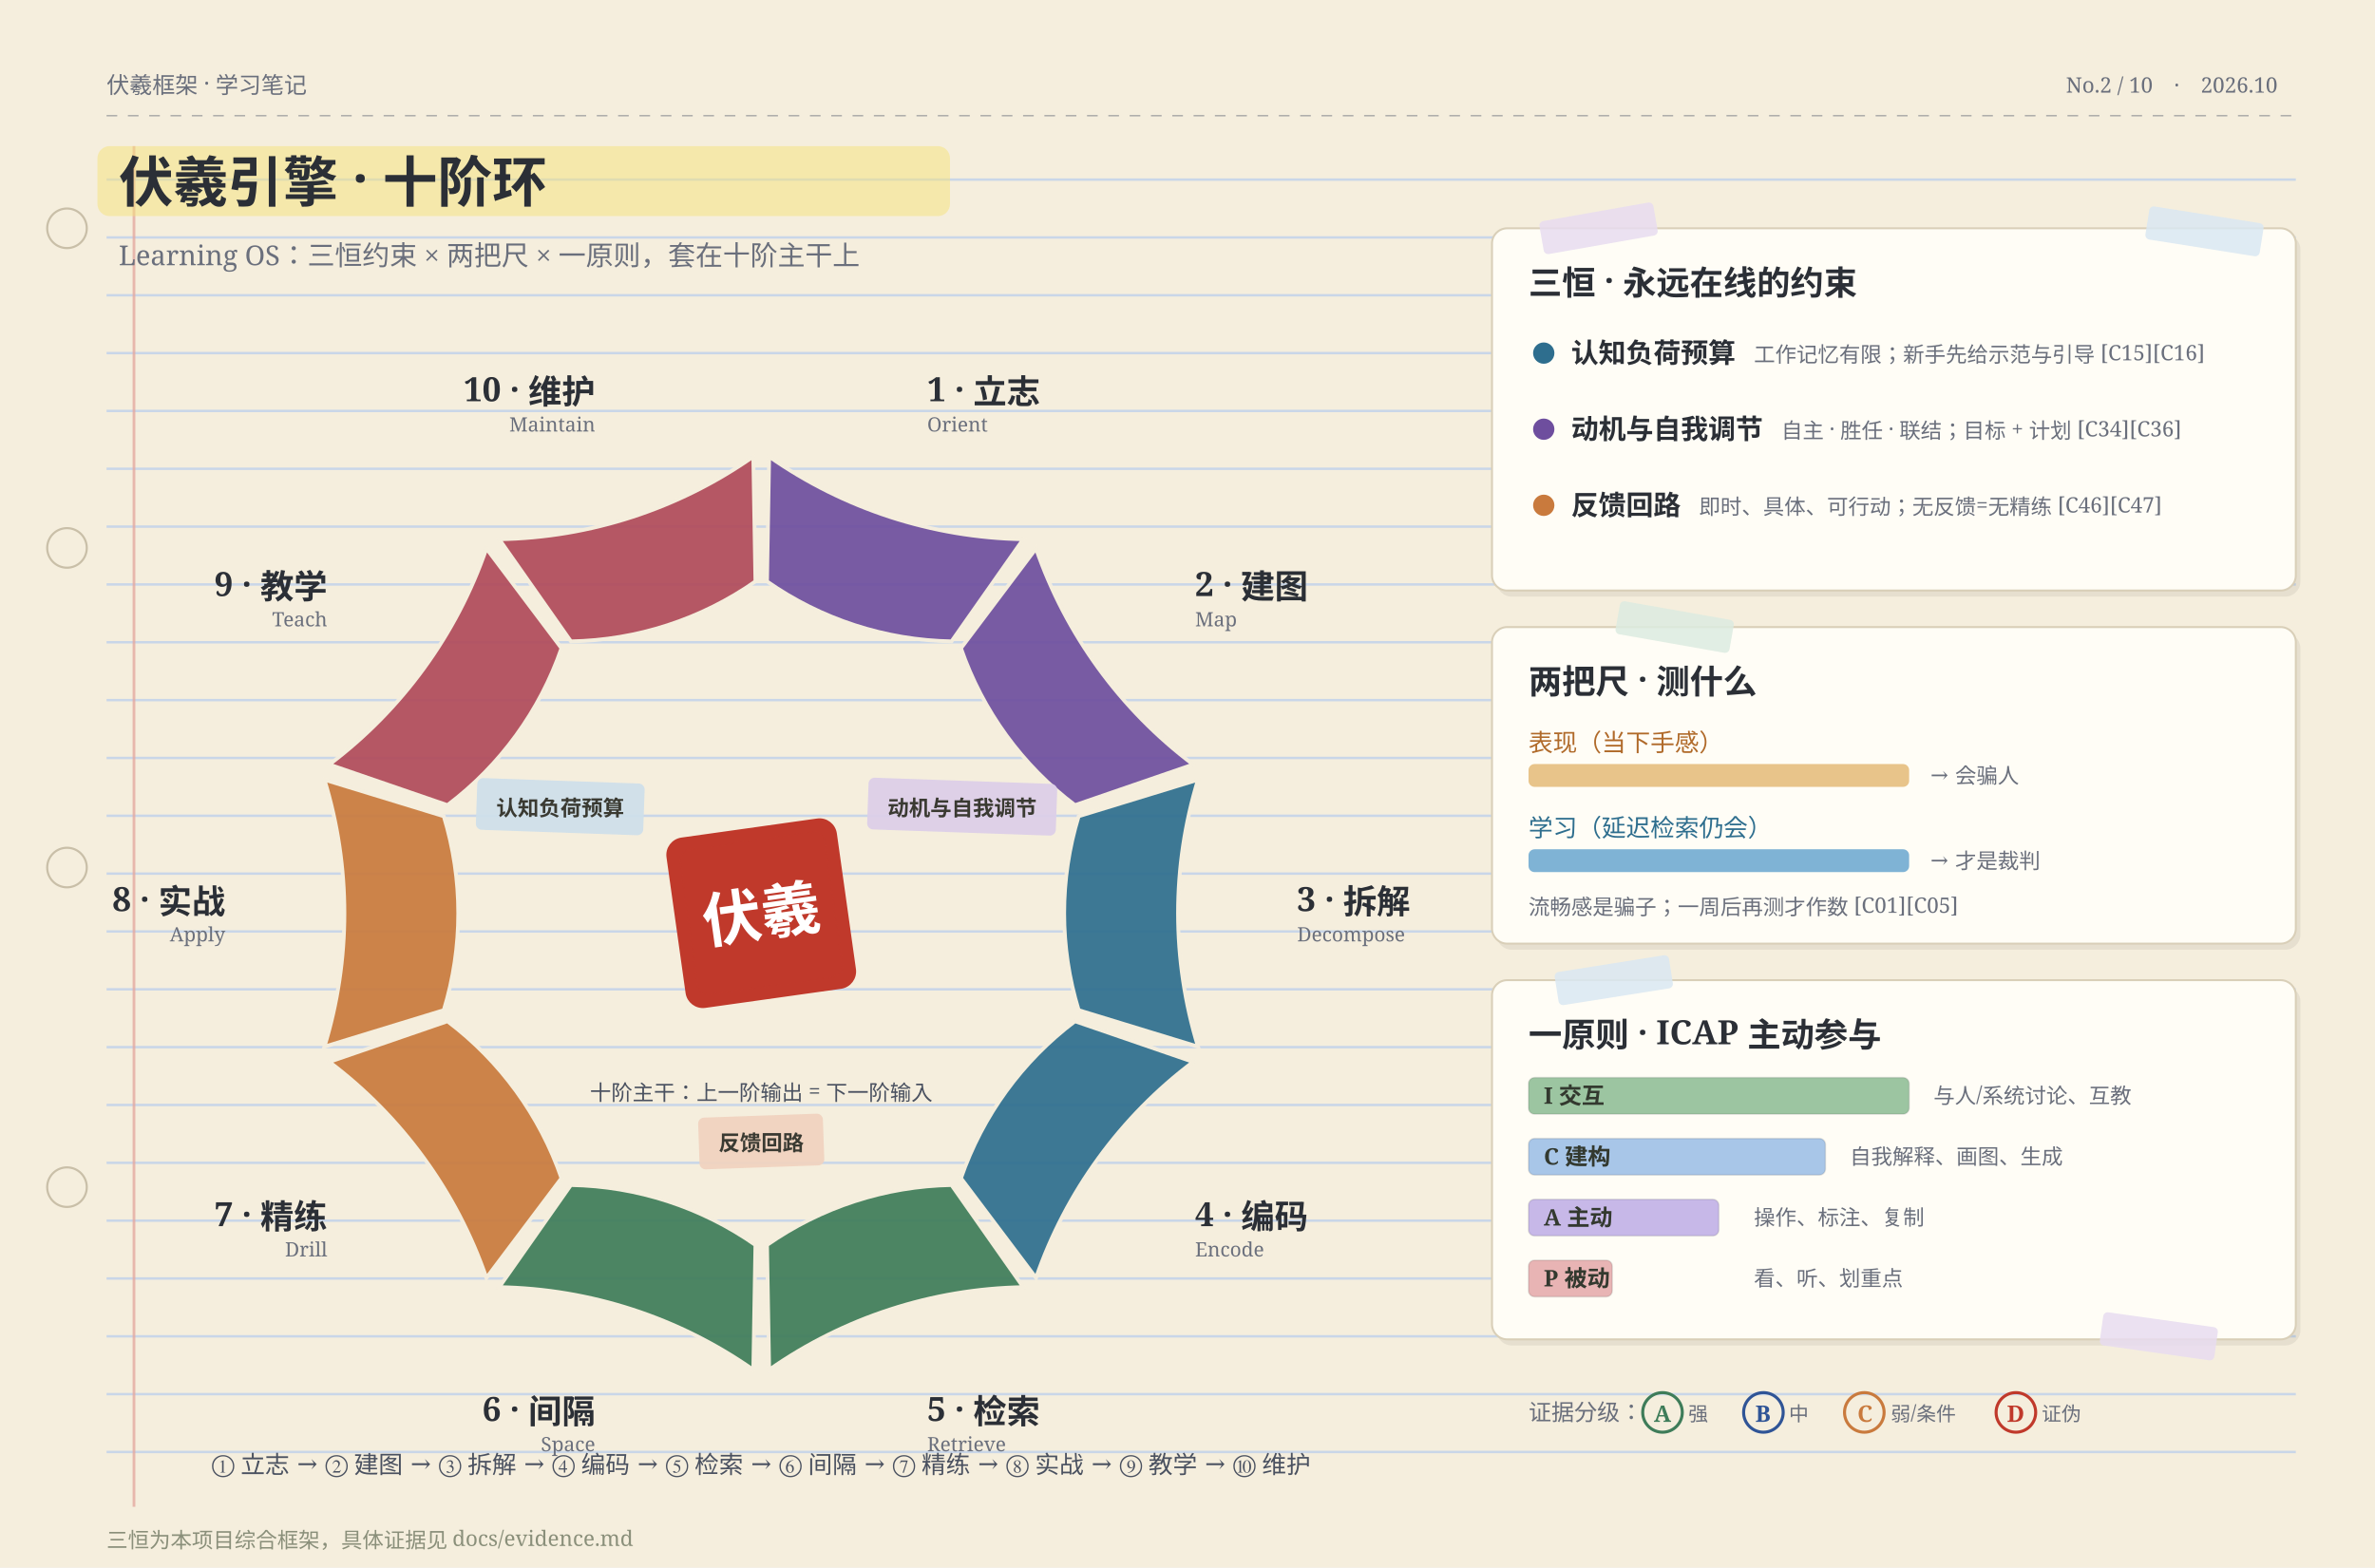
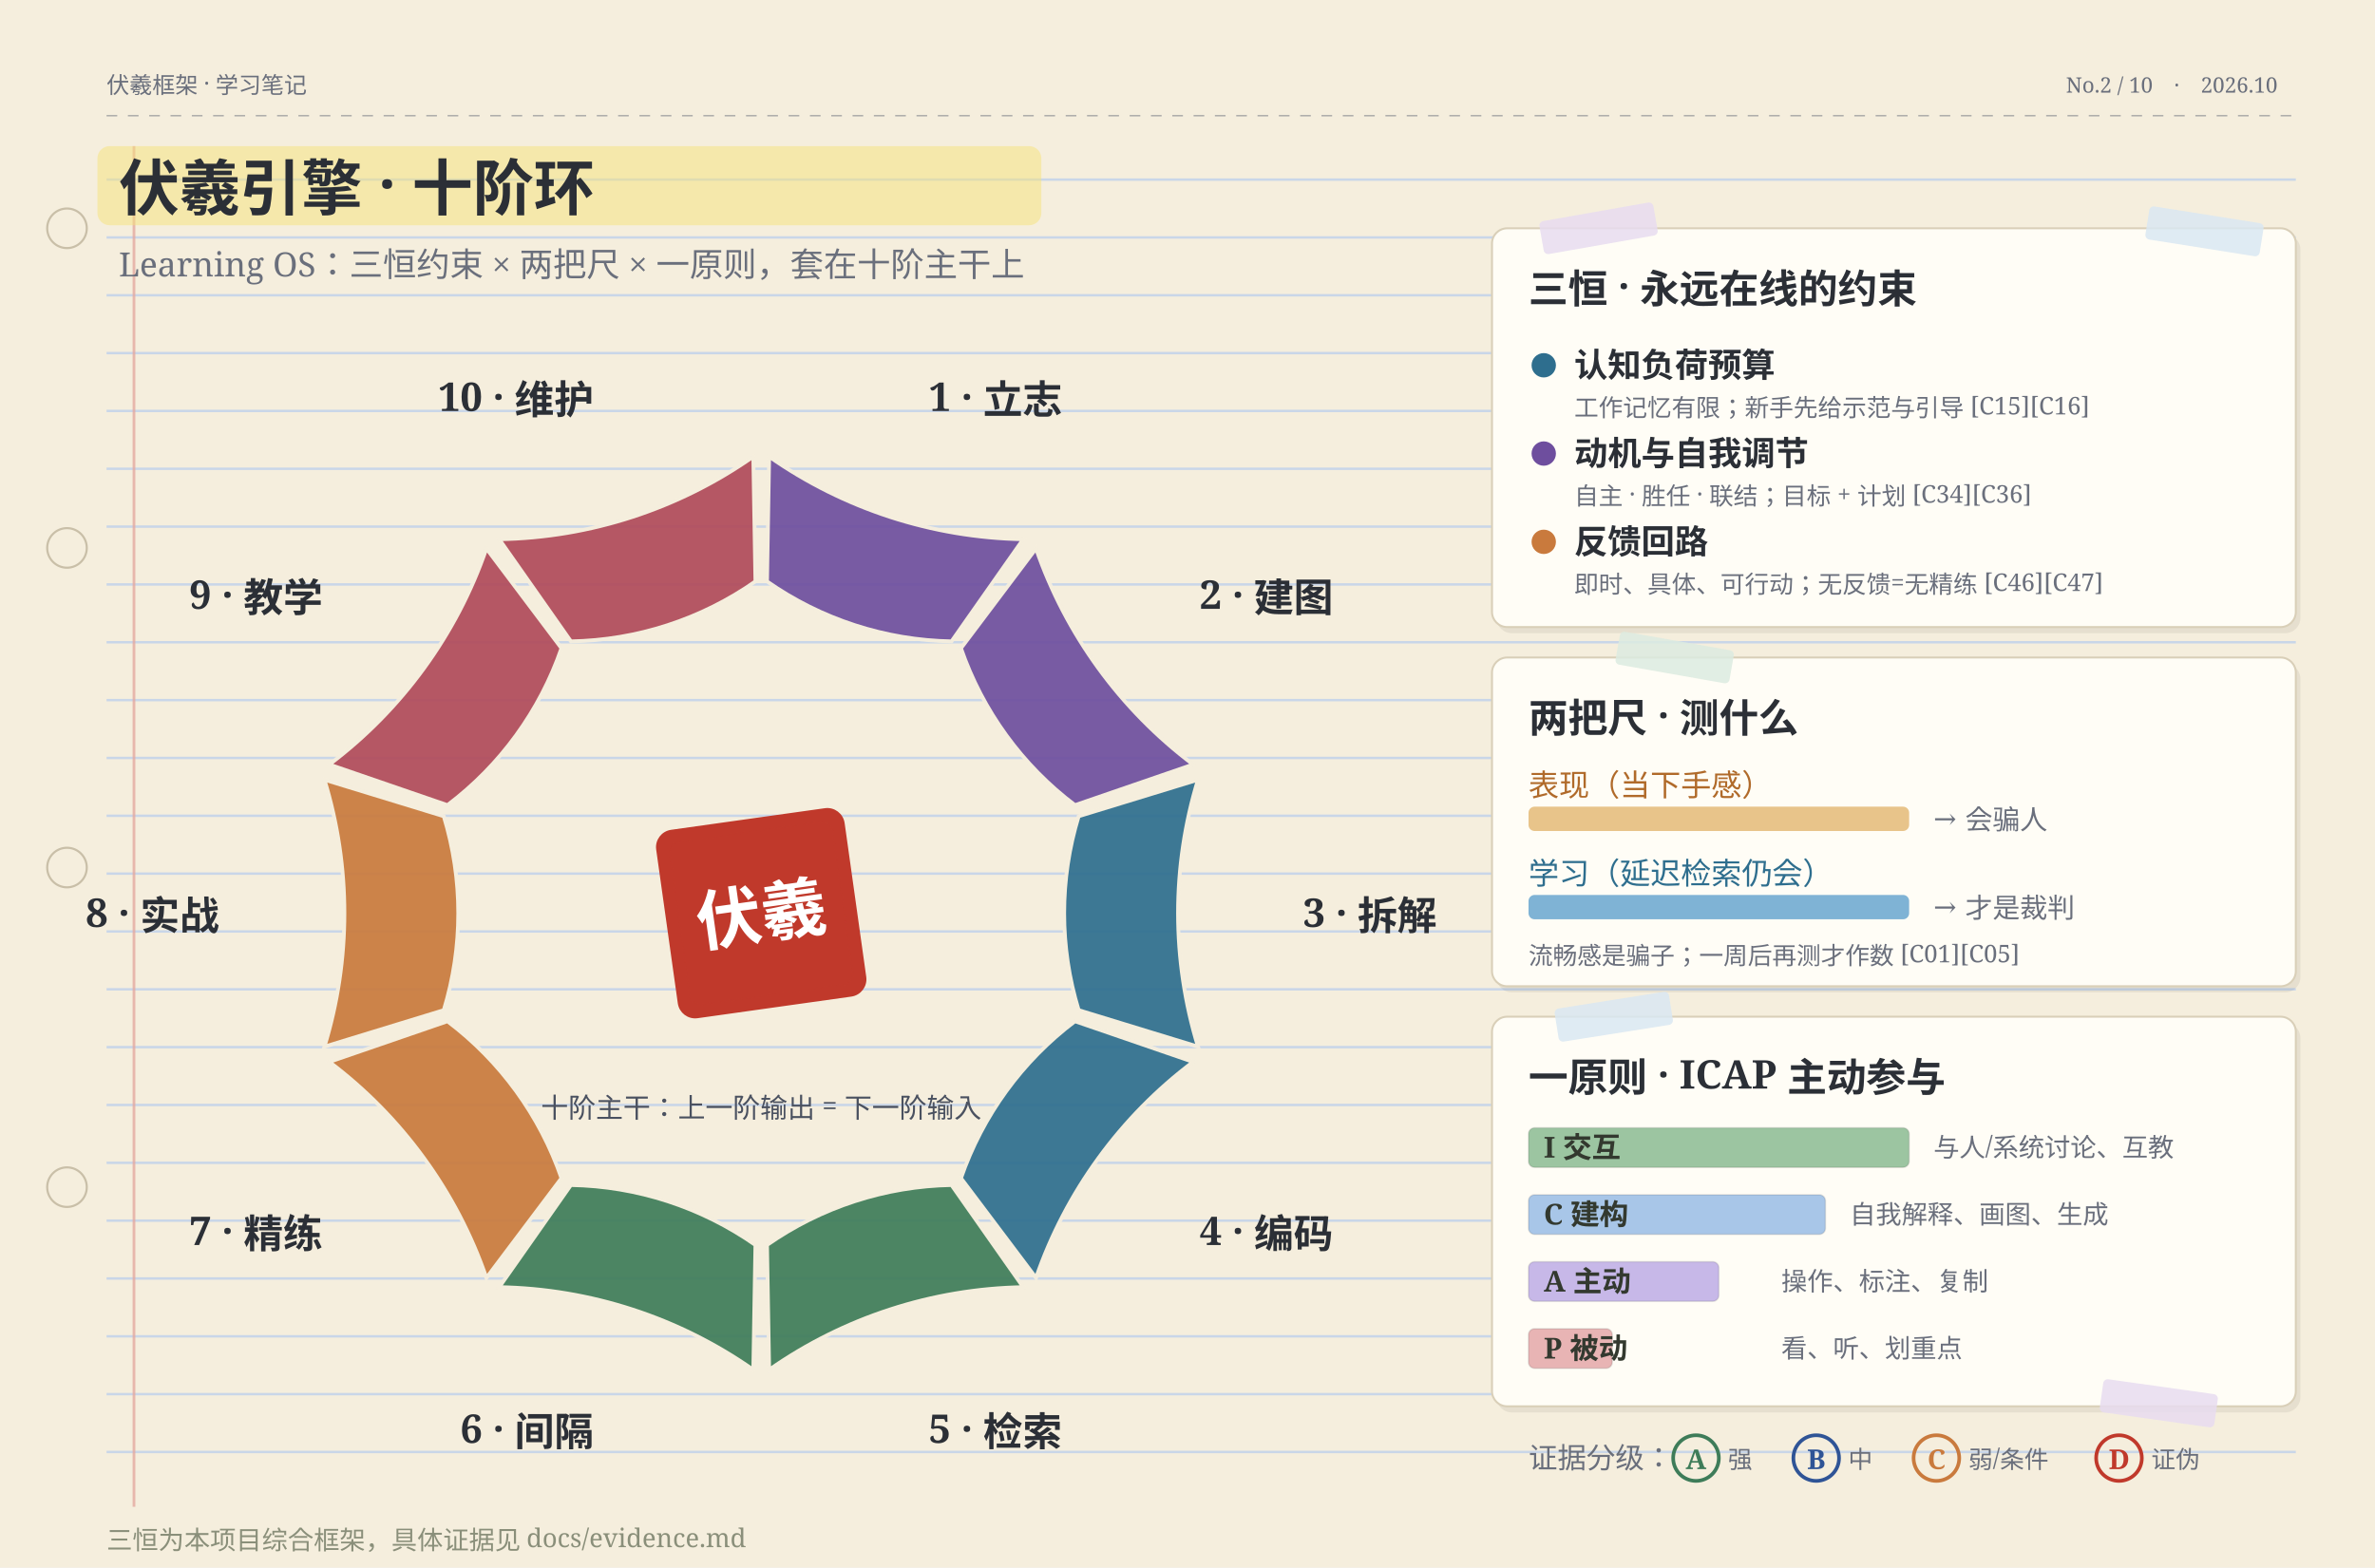
<svg xmlns="http://www.w3.org/2000/svg" width="1560" height="1030" viewBox="0 0 1560 1030">
  <rect x="0" y="0" width="1560" height="1030" rx="0" fill="#F5EEDD" />
  <line x1="70" y1="118" x2="1508" y2="118" stroke="#C9D6E8" stroke-width="1.6" opacity="1" />
  <line x1="70" y1="156" x2="1508" y2="156" stroke="#C9D6E8" stroke-width="1.6" opacity="1" />
  <line x1="70" y1="194" x2="1508" y2="194" stroke="#C9D6E8" stroke-width="1.6" opacity="1" />
  <line x1="70" y1="232" x2="1508" y2="232" stroke="#C9D6E8" stroke-width="1.6" opacity="1" />
  <line x1="70" y1="270" x2="1508" y2="270" stroke="#C9D6E8" stroke-width="1.6" opacity="1" />
  <line x1="70" y1="308" x2="1508" y2="308" stroke="#C9D6E8" stroke-width="1.6" opacity="1" />
  <line x1="70" y1="346" x2="1508" y2="346" stroke="#C9D6E8" stroke-width="1.6" opacity="1" />
  <line x1="70" y1="384" x2="1508" y2="384" stroke="#C9D6E8" stroke-width="1.6" opacity="1" />
  <line x1="70" y1="422" x2="1508" y2="422" stroke="#C9D6E8" stroke-width="1.6" opacity="1" />
  <line x1="70" y1="460" x2="1508" y2="460" stroke="#C9D6E8" stroke-width="1.6" opacity="1" />
  <line x1="70" y1="498" x2="1508" y2="498" stroke="#C9D6E8" stroke-width="1.6" opacity="1" />
  <line x1="70" y1="536" x2="1508" y2="536" stroke="#C9D6E8" stroke-width="1.6" opacity="1" />
  <line x1="70" y1="574" x2="1508" y2="574" stroke="#C9D6E8" stroke-width="1.6" opacity="1" />
  <line x1="70" y1="612" x2="1508" y2="612" stroke="#C9D6E8" stroke-width="1.6" opacity="1" />
  <line x1="70" y1="650" x2="1508" y2="650" stroke="#C9D6E8" stroke-width="1.6" opacity="1" />
  <line x1="70" y1="688" x2="1508" y2="688" stroke="#C9D6E8" stroke-width="1.6" opacity="1" />
  <line x1="70" y1="726" x2="1508" y2="726" stroke="#C9D6E8" stroke-width="1.6" opacity="1" />
  <line x1="70" y1="764" x2="1508" y2="764" stroke="#C9D6E8" stroke-width="1.6" opacity="1" />
  <line x1="70" y1="802" x2="1508" y2="802" stroke="#C9D6E8" stroke-width="1.6" opacity="1" />
  <line x1="70" y1="840" x2="1508" y2="840" stroke="#C9D6E8" stroke-width="1.6" opacity="1" />
  <line x1="70" y1="878" x2="1508" y2="878" stroke="#C9D6E8" stroke-width="1.6" opacity="1" />
  <line x1="70" y1="916" x2="1508" y2="916" stroke="#C9D6E8" stroke-width="1.6" opacity="1" />
  <line x1="70" y1="954" x2="1508" y2="954" stroke="#C9D6E8" stroke-width="1.6" opacity="1" />
  <line x1="88" y1="96" x2="88" y2="990" stroke="#E4A9A0" stroke-width="1.8" opacity="0.8" />
  <circle cx="44" cy="150" r="13" fill="#F5EEDD" stroke="#C9BFA8" stroke-width="1.4" />
  <circle cx="44" cy="360" r="13" fill="#F5EEDD" stroke="#C9BFA8" stroke-width="1.4" />
  <circle cx="44" cy="570" r="13" fill="#F5EEDD" stroke="#C9BFA8" stroke-width="1.4" />
  <circle cx="44" cy="780" r="13" fill="#F5EEDD" stroke="#C9BFA8" stroke-width="1.4" />
  <text x="70" y="56" font-size="15" fill="#6A6F7C" font-weight="400" text-anchor="start" font-family="'Segoe Print','Bradley Hand','Comic Sans MS','KaiTi','STKaiti','Kaiti SC','Noto Serif SC',serif" dominant-baseline="middle">伏羲框架 · 学习笔记</text>
  <text x="1496" y="56" font-size="14" fill="#6A6F7C" font-weight="400" text-anchor="end" font-family="'Segoe Print','Bradley Hand','Comic Sans MS','KaiTi','STKaiti','Kaiti SC','Noto Serif SC',serif" dominant-baseline="middle">No.2 / 10　·　2026.10</text>
  <line x1="70" y1="76" x2="1508" y2="76" stroke="#6A6F7C" stroke-width="1" stroke-dasharray="7 7" opacity="0.5" />
-   <rect x="64" y="96" width="560" height="46" rx="8" fill="#F6E27A" opacity="0.5" />
-   <text x="78" y="120" font-size="36" fill="#2B2F36" font-weight="700" text-anchor="start" font-family="'Segoe Print','Bradley Hand','Comic Sans MS','KaiTi','STKaiti','Kaiti SC','Noto Serif SC',serif" dominant-baseline="middle">伏羲引擎 · 十阶环</text>
-   <text x="78" y="168" font-size="18" fill="#6A6F7C" font-weight="400" text-anchor="start" font-family="'Segoe Print','Bradley Hand','Comic Sans MS','KaiTi','STKaiti','Kaiti SC','Noto Serif SC',serif" dominant-baseline="middle">Learning OS：三恒约束 × 两把尺 × 一原则，套在十阶主干上</text>
+   <rect x="64" y="96" width="620" height="52" rx="8" fill="#F6E27A" opacity="0.5" />
+   <text x="78" y="124" font-size="40" fill="#2B2F36" font-weight="700" text-anchor="start" font-family="'Segoe Print','Bradley Hand','Comic Sans MS','KaiTi','STKaiti','Kaiti SC','Noto Serif SC',serif" dominant-baseline="middle">伏羲引擎 · 十阶环</text>
+   <text x="78" y="174" font-size="22" fill="#6A6F7C" font-weight="400" text-anchor="start" font-family="'Segoe Print','Bradley Hand','Comic Sans MS','KaiTi','STKaiti','Kaiti SC','Noto Serif SC',serif" dominant-baseline="middle">Learning OS：三恒约束 × 两把尺 × 一原则，套在十阶主干上</text>
  <path d="M 625.0 421.4 A 218 218 0 0 1 503.8 382.0 L 505.2 300.0 A 300 300 0 0 0 672.1 354.3 Z" fill="#6E4E9E" opacity="0.92" stroke="#F5EEDD" stroke-width="2.5" />
-   <text x="609" y="256" font-size="22" fill="#2B2F36" font-weight="700" text-anchor="start" font-family="'Segoe Print','Bradley Hand','Comic Sans MS','KaiTi','STKaiti','Kaiti SC','Noto Serif SC',serif" dominant-baseline="middle">1 · 立志</text>
-   <text x="609" y="279" font-size="13" fill="#6A6F7C" font-weight="400" text-anchor="start" font-family="'Segoe Print','Bradley Hand','Comic Sans MS','KaiTi','STKaiti','Kaiti SC','Noto Serif SC',serif" dominant-baseline="middle">Orient</text>
+   <text x="610" y="261" font-size="26" fill="#2B2F36" font-weight="700" text-anchor="start" font-family="'Segoe Print','Bradley Hand','Comic Sans MS','KaiTi','STKaiti','Kaiti SC','Noto Serif SC',serif" dominant-baseline="middle">1 · 立志</text>
  <path d="M 706.1 529.0 A 218 218 0 0 1 631.2 425.9 L 680.5 360.4 A 300 300 0 0 0 783.7 502.3 Z" fill="#6E4E9E" opacity="0.92" stroke="#F5EEDD" stroke-width="2.5" />
-   <text x="785" y="384" font-size="22" fill="#2B2F36" font-weight="700" text-anchor="start" font-family="'Segoe Print','Bradley Hand','Comic Sans MS','KaiTi','STKaiti','Kaiti SC','Noto Serif SC',serif" dominant-baseline="middle">2 · 建图</text>
-   <text x="785" y="407" font-size="13" fill="#6A6F7C" font-weight="400" text-anchor="start" font-family="'Segoe Print','Bradley Hand','Comic Sans MS','KaiTi','STKaiti','Kaiti SC','Noto Serif SC',serif" dominant-baseline="middle">Map</text>
+   <text x="788" y="391" font-size="26" fill="#2B2F36" font-weight="700" text-anchor="start" font-family="'Segoe Print','Bradley Hand','Comic Sans MS','KaiTi','STKaiti','Kaiti SC','Noto Serif SC',serif" dominant-baseline="middle">2 · 建图</text>
  <path d="M 708.5 663.7 A 218 218 0 0 1 708.5 536.3 L 786.9 512.3 A 300 300 0 0 0 786.9 687.7 Z" fill="#2E6E8E" opacity="0.92" stroke="#F5EEDD" stroke-width="2.5" />
-   <text x="852" y="591" font-size="22" fill="#2B2F36" font-weight="700" text-anchor="start" font-family="'Segoe Print','Bradley Hand','Comic Sans MS','KaiTi','STKaiti','Kaiti SC','Noto Serif SC',serif" dominant-baseline="middle">3 · 拆解</text>
-   <text x="852" y="614" font-size="13" fill="#6A6F7C" font-weight="400" text-anchor="start" font-family="'Segoe Print','Bradley Hand','Comic Sans MS','KaiTi','STKaiti','Kaiti SC','Noto Serif SC',serif" dominant-baseline="middle">Decompose</text>
+   <text x="856" y="600" font-size="26" fill="#2B2F36" font-weight="700" text-anchor="start" font-family="'Segoe Print','Bradley Hand','Comic Sans MS','KaiTi','STKaiti','Kaiti SC','Noto Serif SC',serif" dominant-baseline="middle">3 · 拆解</text>
  <path d="M 631.2 774.1 A 218 218 0 0 1 706.1 671.0 L 783.7 697.7 A 300 300 0 0 0 680.5 839.6 Z" fill="#2E6E8E" opacity="0.92" stroke="#F5EEDD" stroke-width="2.5" />
-   <text x="785" y="798" font-size="22" fill="#2B2F36" font-weight="700" text-anchor="start" font-family="'Segoe Print','Bradley Hand','Comic Sans MS','KaiTi','STKaiti','Kaiti SC','Noto Serif SC',serif" dominant-baseline="middle">4 · 编码</text>
-   <text x="785" y="821" font-size="13" fill="#6A6F7C" font-weight="400" text-anchor="start" font-family="'Segoe Print','Bradley Hand','Comic Sans MS','KaiTi','STKaiti','Kaiti SC','Noto Serif SC',serif" dominant-baseline="middle">Encode</text>
+   <text x="788" y="809" font-size="26" fill="#2B2F36" font-weight="700" text-anchor="start" font-family="'Segoe Print','Bradley Hand','Comic Sans MS','KaiTi','STKaiti','Kaiti SC','Noto Serif SC',serif" dominant-baseline="middle">4 · 编码</text>
  <path d="M 503.8 818.0 A 218 218 0 0 1 625.0 778.6 L 672.1 845.7 A 300 300 0 0 0 505.2 900.0 Z" fill="#3E7C59" opacity="0.92" stroke="#F5EEDD" stroke-width="2.5" />
-   <text x="609" y="926" font-size="22" fill="#2B2F36" font-weight="700" text-anchor="start" font-family="'Segoe Print','Bradley Hand','Comic Sans MS','KaiTi','STKaiti','Kaiti SC','Noto Serif SC',serif" dominant-baseline="middle">5 · 检索</text>
-   <text x="609" y="949" font-size="13" fill="#6A6F7C" font-weight="400" text-anchor="start" font-family="'Segoe Print','Bradley Hand','Comic Sans MS','KaiTi','STKaiti','Kaiti SC','Noto Serif SC',serif" dominant-baseline="middle">Retrieve</text>
+   <text x="610" y="939" font-size="26" fill="#2B2F36" font-weight="700" text-anchor="start" font-family="'Segoe Print','Bradley Hand','Comic Sans MS','KaiTi','STKaiti','Kaiti SC','Noto Serif SC',serif" dominant-baseline="middle">5 · 检索</text>
  <path d="M 375.0 778.6 A 218 218 0 0 1 496.2 818.0 L 494.8 900.0 A 300 300 0 0 0 327.9 845.7 Z" fill="#3E7C59" opacity="0.92" stroke="#F5EEDD" stroke-width="2.5" />
-   <text x="391" y="926" font-size="22" fill="#2B2F36" font-weight="700" text-anchor="end" font-family="'Segoe Print','Bradley Hand','Comic Sans MS','KaiTi','STKaiti','Kaiti SC','Noto Serif SC',serif" dominant-baseline="middle">6 · 间隔</text>
-   <text x="391" y="949" font-size="13" fill="#6A6F7C" font-weight="400" text-anchor="end" font-family="'Segoe Print','Bradley Hand','Comic Sans MS','KaiTi','STKaiti','Kaiti SC','Noto Serif SC',serif" dominant-baseline="middle">Space</text>
+   <text x="390" y="939" font-size="26" fill="#2B2F36" font-weight="700" text-anchor="end" font-family="'Segoe Print','Bradley Hand','Comic Sans MS','KaiTi','STKaiti','Kaiti SC','Noto Serif SC',serif" dominant-baseline="middle">6 · 间隔</text>
  <path d="M 293.9 671.0 A 218 218 0 0 1 368.8 774.1 L 319.5 839.6 A 300 300 0 0 0 216.3 697.7 Z" fill="#C97A3D" opacity="0.92" stroke="#F5EEDD" stroke-width="2.5" />
-   <text x="215" y="798" font-size="22" fill="#2B2F36" font-weight="700" text-anchor="end" font-family="'Segoe Print','Bradley Hand','Comic Sans MS','KaiTi','STKaiti','Kaiti SC','Noto Serif SC',serif" dominant-baseline="middle">7 · 精练</text>
-   <text x="215" y="821" font-size="13" fill="#6A6F7C" font-weight="400" text-anchor="end" font-family="'Segoe Print','Bradley Hand','Comic Sans MS','KaiTi','STKaiti','Kaiti SC','Noto Serif SC',serif" dominant-baseline="middle">Drill</text>
+   <text x="212" y="809" font-size="26" fill="#2B2F36" font-weight="700" text-anchor="end" font-family="'Segoe Print','Bradley Hand','Comic Sans MS','KaiTi','STKaiti','Kaiti SC','Noto Serif SC',serif" dominant-baseline="middle">7 · 精练</text>
  <path d="M 291.5 536.3 A 218 218 0 0 1 291.5 663.7 L 213.1 687.7 A 300 300 0 0 0 213.1 512.3 Z" fill="#C97A3D" opacity="0.92" stroke="#F5EEDD" stroke-width="2.5" />
-   <text x="148" y="591" font-size="22" fill="#2B2F36" font-weight="700" text-anchor="end" font-family="'Segoe Print','Bradley Hand','Comic Sans MS','KaiTi','STKaiti','Kaiti SC','Noto Serif SC',serif" dominant-baseline="middle">8 · 实战</text>
-   <text x="148" y="614" font-size="13" fill="#6A6F7C" font-weight="400" text-anchor="end" font-family="'Segoe Print','Bradley Hand','Comic Sans MS','KaiTi','STKaiti','Kaiti SC','Noto Serif SC',serif" dominant-baseline="middle">Apply</text>
+   <text x="144" y="600" font-size="26" fill="#2B2F36" font-weight="700" text-anchor="end" font-family="'Segoe Print','Bradley Hand','Comic Sans MS','KaiTi','STKaiti','Kaiti SC','Noto Serif SC',serif" dominant-baseline="middle">8 · 实战</text>
  <path d="M 368.8 425.9 A 218 218 0 0 1 293.9 529.0 L 216.3 502.3 A 300 300 0 0 0 319.5 360.4 Z" fill="#B04A5A" opacity="0.92" stroke="#F5EEDD" stroke-width="2.5" />
-   <text x="215" y="384" font-size="22" fill="#2B2F36" font-weight="700" text-anchor="end" font-family="'Segoe Print','Bradley Hand','Comic Sans MS','KaiTi','STKaiti','Kaiti SC','Noto Serif SC',serif" dominant-baseline="middle">9 · 教学</text>
-   <text x="215" y="407" font-size="13" fill="#6A6F7C" font-weight="400" text-anchor="end" font-family="'Segoe Print','Bradley Hand','Comic Sans MS','KaiTi','STKaiti','Kaiti SC','Noto Serif SC',serif" dominant-baseline="middle">Teach</text>
+   <text x="212" y="391" font-size="26" fill="#2B2F36" font-weight="700" text-anchor="end" font-family="'Segoe Print','Bradley Hand','Comic Sans MS','KaiTi','STKaiti','Kaiti SC','Noto Serif SC',serif" dominant-baseline="middle">9 · 教学</text>
  <path d="M 496.2 382.0 A 218 218 0 0 1 375.0 421.4 L 327.9 354.3 A 300 300 0 0 0 494.8 300.0 Z" fill="#B04A5A" opacity="0.92" stroke="#F5EEDD" stroke-width="2.5" />
-   <text x="391" y="256" font-size="22" fill="#2B2F36" font-weight="700" text-anchor="end" font-family="'Segoe Print','Bradley Hand','Comic Sans MS','KaiTi','STKaiti','Kaiti SC','Noto Serif SC',serif" dominant-baseline="middle">10 · 维护</text>
-   <text x="391" y="279" font-size="13" fill="#6A6F7C" font-weight="400" text-anchor="end" font-family="'Segoe Print','Bradley Hand','Comic Sans MS','KaiTi','STKaiti','Kaiti SC','Noto Serif SC',serif" dominant-baseline="middle">Maintain</text>
+   <text x="390" y="261" font-size="26" fill="#2B2F36" font-weight="700" text-anchor="end" font-family="'Segoe Print','Bradley Hand','Comic Sans MS','KaiTi','STKaiti','Kaiti SC','Noto Serif SC',serif" dominant-baseline="middle">10 · 维护</text>
  <g transform="rotate(-8 500 600)">
-     <rect x="445" y="545" width="110" height="110" rx="10" fill="#C0392B" />
-     <rect x="445" y="545" width="110" height="110" rx="10" fill="none" stroke="#C0392B" stroke-width="3" />
-     <rect x="452" y="552" width="96" height="96" rx="7" fill="none" stroke="#C0392B" stroke-width="1" opacity="0.7" />
-     <text x="500" y="601" font-size="39" fill="#FFFFFF" font-weight="800" text-anchor="middle" font-family="'Segoe Print','Bradley Hand','Comic Sans MS','KaiTi','STKaiti','Kaiti SC','Noto Serif SC',serif" dominant-baseline="middle">伏羲</text>
+     <rect x="439" y="539" width="122" height="122" rx="10" fill="#C0392B" />
+     <rect x="439" y="539" width="122" height="122" rx="10" fill="none" stroke="#C0392B" stroke-width="3" />
+     <rect x="446" y="546" width="108" height="108" rx="7" fill="none" stroke="#C0392B" stroke-width="1" opacity="0.7" />
+     <text x="500" y="601" font-size="43" fill="#FFFFFF" font-weight="800" text-anchor="middle" font-family="'Segoe Print','Bradley Hand','Comic Sans MS','KaiTi','STKaiti','Kaiti SC','Noto Serif SC',serif" dominant-baseline="middle">伏羲</text>
  </g>
-   <rect x="313" y="513" width="110" height="34" fill="#CFDFEA" opacity="0.95" rx="4" transform="rotate(2 368 530)" />
-   <text x="368" y="531" font-size="14" fill="#3A3A32" font-weight="600" text-anchor="middle" font-family="'Segoe Print','Bradley Hand','Comic Sans MS','KaiTi','STKaiti','Kaiti SC','Noto Serif SC',serif" dominant-baseline="middle">认知负荷预算</text>
-   <rect x="570" y="513" width="124" height="34" fill="#DCCFE8" opacity="0.95" rx="4" transform="rotate(2 632 530)" />
-   <text x="632" y="531" font-size="14" fill="#3A3A32" font-weight="600" text-anchor="middle" font-family="'Segoe Print','Bradley Hand','Comic Sans MS','KaiTi','STKaiti','Kaiti SC','Noto Serif SC',serif" dominant-baseline="middle">动机与自我调节</text>
-   <rect x="459" y="733" width="82" height="34" fill="#F0D3C0" opacity="0.95" rx="4" transform="rotate(-2 500 750)" />
-   <text x="500" y="751" font-size="14" fill="#3A3A32" font-weight="600" text-anchor="middle" font-family="'Segoe Print','Bradley Hand','Comic Sans MS','KaiTi','STKaiti','Kaiti SC','Noto Serif SC',serif" dominant-baseline="middle">反馈回路</text>
-   <text x="500" y="718" font-size="14" fill="#4A5160" font-weight="400" text-anchor="middle" font-family="'Segoe Print','Bradley Hand','Comic Sans MS','KaiTi','STKaiti','Kaiti SC','Noto Serif SC',serif" dominant-baseline="middle">十阶主干：上一阶输出 = 下一阶输入</text>
-   <text x="500" y="963" font-size="16" fill="#4A5160" font-weight="500" text-anchor="middle" font-family="'Segoe Print','Bradley Hand','Comic Sans MS','KaiTi','STKaiti','Kaiti SC','Noto Serif SC',serif" dominant-baseline="middle">① 立志 → ② 建图 → ③ 拆解 → ④ 编码 → ⑤ 检索 → ⑥ 间隔 → ⑦ 精练 → ⑧ 实战 → ⑨ 教学 → ⑩ 维护</text>
-   <rect x="983" y="154" width="528" height="238" rx="10" fill="#00000010" />
-   <rect x="980" y="150" width="528" height="238" rx="10" fill="#FFFDF6" stroke="#D9CFB8" stroke-width="1.3" />
+   <text x="500" y="728" font-size="18" fill="#4A5160" font-weight="500" text-anchor="middle" font-family="'Segoe Print','Bradley Hand','Comic Sans MS','KaiTi','STKaiti','Kaiti SC','Noto Serif SC',serif" dominant-baseline="middle">十阶主干：上一阶输出 = 下一阶输入</text>
+   <rect x="983" y="154" width="528" height="262" rx="10" fill="#00000010" />
+   <rect x="980" y="150" width="528" height="262" rx="10" fill="#FFFDF6" stroke="#D9CFB8" stroke-width="1.3" />
  <rect x="-38.0" y="-11.0" width="76" height="22" fill="#E7DCF0" opacity="0.85" rx="3" transform="translate(1050 150) rotate(-10)" />
  <rect x="-38.0" y="-11.0" width="76" height="22" fill="#D9E7F2" opacity="0.85" rx="3" transform="translate(1448 152) rotate(9)" />
-   <text x="1004" y="186" font-size="22" fill="#2B2F36" font-weight="700" text-anchor="start" font-family="'Segoe Print','Bradley Hand','Comic Sans MS','KaiTi','STKaiti','Kaiti SC','Noto Serif SC',serif" dominant-baseline="middle">三恒 · 永远在线的约束</text>
-   <circle cx="1014" cy="232" r="7" fill="#2E6E8E" />
-   <text x="1032" y="232" font-size="18" fill="#2B2F36" font-weight="600" text-anchor="start" font-family="'Segoe Print','Bradley Hand','Comic Sans MS','KaiTi','STKaiti','Kaiti SC','Noto Serif SC',serif" dominant-baseline="middle">认知负荷预算</text>
-   <text x="1152" y="233" font-size="14" fill="#6A6F7C" font-weight="400" text-anchor="start" font-family="'Segoe Print','Bradley Hand','Comic Sans MS','KaiTi','STKaiti','Kaiti SC','Noto Serif SC',serif" dominant-baseline="middle">工作记忆有限；新手先给示范与引导 [C15][C16]</text>
-   <circle cx="1014" cy="282" r="7" fill="#6E4E9E" />
-   <text x="1032" y="282" font-size="18" fill="#2B2F36" font-weight="600" text-anchor="start" font-family="'Segoe Print','Bradley Hand','Comic Sans MS','KaiTi','STKaiti','Kaiti SC','Noto Serif SC',serif" dominant-baseline="middle">动机与自我调节</text>
-   <text x="1170" y="283" font-size="14" fill="#6A6F7C" font-weight="400" text-anchor="start" font-family="'Segoe Print','Bradley Hand','Comic Sans MS','KaiTi','STKaiti','Kaiti SC','Noto Serif SC',serif" dominant-baseline="middle">自主 · 胜任 · 联结；目标 + 计划 [C34][C36]</text>
-   <circle cx="1014" cy="332" r="7" fill="#C97A3D" />
-   <text x="1032" y="332" font-size="18" fill="#2B2F36" font-weight="600" text-anchor="start" font-family="'Segoe Print','Bradley Hand','Comic Sans MS','KaiTi','STKaiti','Kaiti SC','Noto Serif SC',serif" dominant-baseline="middle">反馈回路</text>
-   <text x="1116" y="333" font-size="14" fill="#6A6F7C" font-weight="400" text-anchor="start" font-family="'Segoe Print','Bradley Hand','Comic Sans MS','KaiTi','STKaiti','Kaiti SC','Noto Serif SC',serif" dominant-baseline="middle">即时、具体、可行动；无反馈=无精练 [C46][C47]</text>
-   <rect x="983" y="416" width="528" height="208" rx="10" fill="#00000010" />
-   <rect x="980" y="412" width="528" height="208" rx="10" fill="#FFFDF6" stroke="#D9CFB8" stroke-width="1.3" />
-   <rect x="-38.0" y="-11.0" width="76" height="22" fill="#DCEBE0" opacity="0.85" rx="3" transform="translate(1100 412) rotate(10)" />
-   <text x="1004" y="448" font-size="22" fill="#2B2F36" font-weight="700" text-anchor="start" font-family="'Segoe Print','Bradley Hand','Comic Sans MS','KaiTi','STKaiti','Kaiti SC','Noto Serif SC',serif" dominant-baseline="middle">两把尺 · 测什么</text>
-   <text x="1004" y="488" font-size="16" fill="#B06A2A" font-weight="400" text-anchor="start" font-family="'Segoe Print','Bradley Hand','Comic Sans MS','KaiTi','STKaiti','Kaiti SC','Noto Serif SC',serif" dominant-baseline="middle">表现（当下手感）</text>
-   <rect x="1004" y="502" width="250" height="15" rx="4" fill="#E8C48A" />
-   <text x="1268" y="510" font-size="14" fill="#6A6F7C" font-weight="400" text-anchor="start" font-family="'Segoe Print','Bradley Hand','Comic Sans MS','KaiTi','STKaiti','Kaiti SC','Noto Serif SC',serif" dominant-baseline="middle">→ 会骗人</text>
-   <text x="1004" y="544" font-size="16" fill="#2E6E8E" font-weight="400" text-anchor="start" font-family="'Segoe Print','Bradley Hand','Comic Sans MS','KaiTi','STKaiti','Kaiti SC','Noto Serif SC',serif" dominant-baseline="middle">学习（延迟检索仍会）</text>
-   <rect x="1004" y="558" width="250" height="15" rx="4" fill="#7FB3D5" />
-   <text x="1268" y="566" font-size="14" fill="#6A6F7C" font-weight="400" text-anchor="start" font-family="'Segoe Print','Bradley Hand','Comic Sans MS','KaiTi','STKaiti','Kaiti SC','Noto Serif SC',serif" dominant-baseline="middle">→ 才是裁判</text>
-   <text x="1004" y="596" font-size="14" fill="#6A6F7C" font-weight="400" text-anchor="start" font-family="'Segoe Print','Bradley Hand','Comic Sans MS','KaiTi','STKaiti','Kaiti SC','Noto Serif SC',serif" dominant-baseline="middle">流畅感是骗子；一周后再测才作数 [C01][C05]</text>
-   <rect x="983" y="648" width="528" height="236" rx="10" fill="#00000010" />
-   <rect x="980" y="644" width="528" height="236" rx="10" fill="#FFFDF6" stroke="#D9CFB8" stroke-width="1.3" />
-   <rect x="-38.0" y="-11.0" width="76" height="22" fill="#D9E7F2" opacity="0.85" rx="3" transform="translate(1060 644) rotate(-9)" />
-   <rect x="-38.0" y="-11.0" width="76" height="22" fill="#E7DCF0" opacity="0.85" rx="3" transform="translate(1418 878) rotate(8)" />
-   <text x="1004" y="680" font-size="22" fill="#2B2F36" font-weight="700" text-anchor="start" font-family="'Segoe Print','Bradley Hand','Comic Sans MS','KaiTi','STKaiti','Kaiti SC','Noto Serif SC',serif" dominant-baseline="middle">一原则 · ICAP 主动参与</text>
-   <rect x="1004" y="708" width="250" height="24" rx="4" fill="#9CC5A1" stroke="#3A3A3A22" stroke-width="1" />
-   <text x="1014" y="720" font-size="15" fill="#33392F" font-weight="700" text-anchor="start" font-family="'Segoe Print','Bradley Hand','Comic Sans MS','KaiTi','STKaiti','Kaiti SC','Noto Serif SC',serif" dominant-baseline="middle">I 交互</text>
-   <text x="1270" y="720" font-size="14" fill="#6A6F7C" font-weight="400" text-anchor="start" font-family="'Segoe Print','Bradley Hand','Comic Sans MS','KaiTi','STKaiti','Kaiti SC','Noto Serif SC',serif" dominant-baseline="middle">与人/系统讨论、互教</text>
-   <rect x="1004" y="748" width="195" height="24" rx="4" fill="#A8C6E8" stroke="#3A3A3A22" stroke-width="1" />
-   <text x="1014" y="760" font-size="15" fill="#33392F" font-weight="700" text-anchor="start" font-family="'Segoe Print','Bradley Hand','Comic Sans MS','KaiTi','STKaiti','Kaiti SC','Noto Serif SC',serif" dominant-baseline="middle">C 建构</text>
-   <text x="1215" y="760" font-size="14" fill="#6A6F7C" font-weight="400" text-anchor="start" font-family="'Segoe Print','Bradley Hand','Comic Sans MS','KaiTi','STKaiti','Kaiti SC','Noto Serif SC',serif" dominant-baseline="middle">自我解释、画图、生成</text>
-   <rect x="1004" y="788" width="125" height="24" rx="4" fill="#C7B8E8" stroke="#3A3A3A22" stroke-width="1" />
-   <text x="1014" y="800" font-size="15" fill="#33392F" font-weight="700" text-anchor="start" font-family="'Segoe Print','Bradley Hand','Comic Sans MS','KaiTi','STKaiti','Kaiti SC','Noto Serif SC',serif" dominant-baseline="middle">A 主动</text>
-   <text x="1152" y="800" font-size="14" fill="#6A6F7C" font-weight="400" text-anchor="start" font-family="'Segoe Print','Bradley Hand','Comic Sans MS','KaiTi','STKaiti','Kaiti SC','Noto Serif SC',serif" dominant-baseline="middle">操作、标注、复制</text>
-   <rect x="1004" y="828" width="55" height="24" rx="4" fill="#E8B4B4" stroke="#3A3A3A22" stroke-width="1" />
-   <text x="1014" y="840" font-size="15" fill="#33392F" font-weight="700" text-anchor="start" font-family="'Segoe Print','Bradley Hand','Comic Sans MS','KaiTi','STKaiti','Kaiti SC','Noto Serif SC',serif" dominant-baseline="middle">P 被动</text>
-   <text x="1152" y="840" font-size="14" fill="#6A6F7C" font-weight="400" text-anchor="start" font-family="'Segoe Print','Bradley Hand','Comic Sans MS','KaiTi','STKaiti','Kaiti SC','Noto Serif SC',serif" dominant-baseline="middle">看、听、划重点</text>
-   <text x="1004" y="928" font-size="15" fill="#6A6F7C" font-weight="400" text-anchor="start" font-family="'Segoe Print','Bradley Hand','Comic Sans MS','KaiTi','STKaiti','Kaiti SC','Noto Serif SC',serif" dominant-baseline="middle">证据分级：</text>
-   <circle cx="1092.0" cy="928" r="13" fill="none" stroke="#3E7C59" stroke-width="2" />
-   <text x="1092" y="929" font-size="15" fill="#3E7C59" font-weight="700" text-anchor="middle" font-family="'Segoe Print','Bradley Hand','Comic Sans MS','KaiTi','STKaiti','Kaiti SC','Noto Serif SC',serif" dominant-baseline="middle">A</text>
-   <text x="1109" y="929" font-size="13" fill="#6A6F7C" font-weight="400" text-anchor="start" font-family="'Segoe Print','Bradley Hand','Comic Sans MS','KaiTi','STKaiti','Kaiti SC','Noto Serif SC',serif" dominant-baseline="middle"> 强</text>
-   <circle cx="1158.28" cy="928" r="13" fill="none" stroke="#2F5496" stroke-width="2" />
-   <text x="1158" y="929" font-size="15" fill="#2F5496" font-weight="700" text-anchor="middle" font-family="'Segoe Print','Bradley Hand','Comic Sans MS','KaiTi','STKaiti','Kaiti SC','Noto Serif SC',serif" dominant-baseline="middle">B</text>
-   <text x="1175" y="929" font-size="13" fill="#6A6F7C" font-weight="400" text-anchor="start" font-family="'Segoe Print','Bradley Hand','Comic Sans MS','KaiTi','STKaiti','Kaiti SC','Noto Serif SC',serif" dominant-baseline="middle"> 中</text>
-   <circle cx="1224.56" cy="928" r="13" fill="none" stroke="#C97A3D" stroke-width="2" />
-   <text x="1225" y="929" font-size="15" fill="#C97A3D" font-weight="700" text-anchor="middle" font-family="'Segoe Print','Bradley Hand','Comic Sans MS','KaiTi','STKaiti','Kaiti SC','Noto Serif SC',serif" dominant-baseline="middle">C</text>
-   <text x="1242" y="929" font-size="13" fill="#6A6F7C" font-weight="400" text-anchor="start" font-family="'Segoe Print','Bradley Hand','Comic Sans MS','KaiTi','STKaiti','Kaiti SC','Noto Serif SC',serif" dominant-baseline="middle"> 弱/条件</text>
-   <circle cx="1324.12" cy="928" r="13" fill="none" stroke="#C0392B" stroke-width="2" />
-   <text x="1324" y="929" font-size="15" fill="#C0392B" font-weight="700" text-anchor="middle" font-family="'Segoe Print','Bradley Hand','Comic Sans MS','KaiTi','STKaiti','Kaiti SC','Noto Serif SC',serif" dominant-baseline="middle">D</text>
-   <text x="1341" y="929" font-size="13" fill="#6A6F7C" font-weight="400" text-anchor="start" font-family="'Segoe Print','Bradley Hand','Comic Sans MS','KaiTi','STKaiti','Kaiti SC','Noto Serif SC',serif" dominant-baseline="middle"> 证伪</text>
-   <text x="70" y="1012" font-size="14" fill="#8A8F7A" font-weight="400" text-anchor="start" font-family="'Segoe Print','Bradley Hand','Comic Sans MS','KaiTi','STKaiti','Kaiti SC','Noto Serif SC',serif" dominant-baseline="middle">三恒为本项目综合框架，具体证据见 docs/evidence.md</text>
+   <text x="1004" y="190" font-size="26" fill="#2B2F36" font-weight="700" text-anchor="start" font-family="'Segoe Print','Bradley Hand','Comic Sans MS','KaiTi','STKaiti','Kaiti SC','Noto Serif SC',serif" dominant-baseline="middle">三恒 · 永远在线的约束</text>
+   <circle cx="1014" cy="240" r="8" fill="#2E6E8E" />
+   <text x="1034" y="240" font-size="22" fill="#2B2F36" font-weight="600" text-anchor="start" font-family="'Segoe Print','Bradley Hand','Comic Sans MS','KaiTi','STKaiti','Kaiti SC','Noto Serif SC',serif" dominant-baseline="middle">认知负荷预算</text>
+   <text x="1034" y="268" font-size="16" fill="#6A6F7C" font-weight="400" text-anchor="start" font-family="'Segoe Print','Bradley Hand','Comic Sans MS','KaiTi','STKaiti','Kaiti SC','Noto Serif SC',serif" dominant-baseline="middle">工作记忆有限；新手先给示范与引导 [C15][C16]</text>
+   <circle cx="1014" cy="298" r="8" fill="#6E4E9E" />
+   <text x="1034" y="298" font-size="22" fill="#2B2F36" font-weight="600" text-anchor="start" font-family="'Segoe Print','Bradley Hand','Comic Sans MS','KaiTi','STKaiti','Kaiti SC','Noto Serif SC',serif" dominant-baseline="middle">动机与自我调节</text>
+   <text x="1034" y="326" font-size="16" fill="#6A6F7C" font-weight="400" text-anchor="start" font-family="'Segoe Print','Bradley Hand','Comic Sans MS','KaiTi','STKaiti','Kaiti SC','Noto Serif SC',serif" dominant-baseline="middle">自主 · 胜任 · 联结；目标 + 计划 [C34][C36]</text>
+   <circle cx="1014" cy="356" r="8" fill="#C97A3D" />
+   <text x="1034" y="356" font-size="22" fill="#2B2F36" font-weight="600" text-anchor="start" font-family="'Segoe Print','Bradley Hand','Comic Sans MS','KaiTi','STKaiti','Kaiti SC','Noto Serif SC',serif" dominant-baseline="middle">反馈回路</text>
+   <text x="1034" y="384" font-size="16" fill="#6A6F7C" font-weight="400" text-anchor="start" font-family="'Segoe Print','Bradley Hand','Comic Sans MS','KaiTi','STKaiti','Kaiti SC','Noto Serif SC',serif" dominant-baseline="middle">即时、具体、可行动；无反馈=无精练 [C46][C47]</text>
+   <rect x="983" y="436" width="528" height="216" rx="10" fill="#00000010" />
+   <rect x="980" y="432" width="528" height="216" rx="10" fill="#FFFDF6" stroke="#D9CFB8" stroke-width="1.3" />
+   <rect x="-38.0" y="-11.0" width="76" height="22" fill="#DCEBE0" opacity="0.85" rx="3" transform="translate(1100 432) rotate(10)" />
+   <text x="1004" y="472" font-size="26" fill="#2B2F36" font-weight="700" text-anchor="start" font-family="'Segoe Print','Bradley Hand','Comic Sans MS','KaiTi','STKaiti','Kaiti SC','Noto Serif SC',serif" dominant-baseline="middle">两把尺 · 测什么</text>
+   <text x="1004" y="516" font-size="20" fill="#B06A2A" font-weight="400" text-anchor="start" font-family="'Segoe Print','Bradley Hand','Comic Sans MS','KaiTi','STKaiti','Kaiti SC','Noto Serif SC',serif" dominant-baseline="middle">表现（当下手感）</text>
+   <rect x="1004" y="530" width="250" height="16" rx="4" fill="#E8C48A" />
+   <text x="1270" y="539" font-size="18" fill="#6A6F7C" font-weight="400" text-anchor="start" font-family="'Segoe Print','Bradley Hand','Comic Sans MS','KaiTi','STKaiti','Kaiti SC','Noto Serif SC',serif" dominant-baseline="middle">→ 会骗人</text>
+   <text x="1004" y="574" font-size="20" fill="#2E6E8E" font-weight="400" text-anchor="start" font-family="'Segoe Print','Bradley Hand','Comic Sans MS','KaiTi','STKaiti','Kaiti SC','Noto Serif SC',serif" dominant-baseline="middle">学习（延迟检索仍会）</text>
+   <rect x="1004" y="588" width="250" height="16" rx="4" fill="#7FB3D5" />
+   <text x="1270" y="597" font-size="18" fill="#6A6F7C" font-weight="400" text-anchor="start" font-family="'Segoe Print','Bradley Hand','Comic Sans MS','KaiTi','STKaiti','Kaiti SC','Noto Serif SC',serif" dominant-baseline="middle">→ 才是裁判</text>
+   <text x="1004" y="628" font-size="16" fill="#6A6F7C" font-weight="400" text-anchor="start" font-family="'Segoe Print','Bradley Hand','Comic Sans MS','KaiTi','STKaiti','Kaiti SC','Noto Serif SC',serif" dominant-baseline="middle">流畅感是骗子；一周后再测才作数 [C01][C05]</text>
+   <rect x="983" y="672" width="528" height="256" rx="10" fill="#00000010" />
+   <rect x="980" y="668" width="528" height="256" rx="10" fill="#FFFDF6" stroke="#D9CFB8" stroke-width="1.3" />
+   <rect x="-38.0" y="-11.0" width="76" height="22" fill="#D9E7F2" opacity="0.85" rx="3" transform="translate(1060 668) rotate(-9)" />
+   <rect x="-38.0" y="-11.0" width="76" height="22" fill="#E7DCF0" opacity="0.85" rx="3" transform="translate(1418 922) rotate(8)" />
+   <text x="1004" y="708" font-size="26" fill="#2B2F36" font-weight="700" text-anchor="start" font-family="'Segoe Print','Bradley Hand','Comic Sans MS','KaiTi','STKaiti','Kaiti SC','Noto Serif SC',serif" dominant-baseline="middle">一原则 · ICAP 主动参与</text>
+   <rect x="1004" y="741" width="250" height="26" rx="4" fill="#9CC5A1" stroke="#3A3A3A22" stroke-width="1" />
+   <text x="1014" y="754" font-size="19" fill="#33392F" font-weight="700" text-anchor="start" font-family="'Segoe Print','Bradley Hand','Comic Sans MS','KaiTi','STKaiti','Kaiti SC','Noto Serif SC',serif" dominant-baseline="middle">I 交互</text>
+   <text x="1270" y="754" font-size="17" fill="#6A6F7C" font-weight="400" text-anchor="start" font-family="'Segoe Print','Bradley Hand','Comic Sans MS','KaiTi','STKaiti','Kaiti SC','Noto Serif SC',serif" dominant-baseline="middle">与人/系统讨论、互教</text>
+   <rect x="1004" y="785" width="195" height="26" rx="4" fill="#A8C6E8" stroke="#3A3A3A22" stroke-width="1" />
+   <text x="1014" y="798" font-size="19" fill="#33392F" font-weight="700" text-anchor="start" font-family="'Segoe Print','Bradley Hand','Comic Sans MS','KaiTi','STKaiti','Kaiti SC','Noto Serif SC',serif" dominant-baseline="middle">C 建构</text>
+   <text x="1215" y="798" font-size="17" fill="#6A6F7C" font-weight="400" text-anchor="start" font-family="'Segoe Print','Bradley Hand','Comic Sans MS','KaiTi','STKaiti','Kaiti SC','Noto Serif SC',serif" dominant-baseline="middle">自我解释、画图、生成</text>
+   <rect x="1004" y="829" width="125" height="26" rx="4" fill="#C7B8E8" stroke="#3A3A3A22" stroke-width="1" />
+   <text x="1014" y="842" font-size="19" fill="#33392F" font-weight="700" text-anchor="start" font-family="'Segoe Print','Bradley Hand','Comic Sans MS','KaiTi','STKaiti','Kaiti SC','Noto Serif SC',serif" dominant-baseline="middle">A 主动</text>
+   <text x="1170" y="842" font-size="17" fill="#6A6F7C" font-weight="400" text-anchor="start" font-family="'Segoe Print','Bradley Hand','Comic Sans MS','KaiTi','STKaiti','Kaiti SC','Noto Serif SC',serif" dominant-baseline="middle">操作、标注、复制</text>
+   <rect x="1004" y="873" width="55" height="26" rx="4" fill="#E8B4B4" stroke="#3A3A3A22" stroke-width="1" />
+   <text x="1014" y="886" font-size="19" fill="#33392F" font-weight="700" text-anchor="start" font-family="'Segoe Print','Bradley Hand','Comic Sans MS','KaiTi','STKaiti','Kaiti SC','Noto Serif SC',serif" dominant-baseline="middle">P 被动</text>
+   <text x="1170" y="886" font-size="17" fill="#6A6F7C" font-weight="400" text-anchor="start" font-family="'Segoe Print','Bradley Hand','Comic Sans MS','KaiTi','STKaiti','Kaiti SC','Noto Serif SC',serif" dominant-baseline="middle">看、听、划重点</text>
+   <text x="1004" y="958" font-size="19" fill="#6A6F7C" font-weight="400" text-anchor="start" font-family="'Segoe Print','Bradley Hand','Comic Sans MS','KaiTi','STKaiti','Kaiti SC','Noto Serif SC',serif" dominant-baseline="middle">证据分级：</text>
+   <circle cx="1114.0" cy="958" r="15" fill="none" stroke="#3E7C59" stroke-width="2.4" />
+   <text x="1114" y="959" font-size="18" fill="#3E7C59" font-weight="700" text-anchor="middle" font-family="'Segoe Print','Bradley Hand','Comic Sans MS','KaiTi','STKaiti','Kaiti SC','Noto Serif SC',serif" dominant-baseline="middle">A</text>
+   <text x="1135" y="959" font-size="16" fill="#6A6F7C" font-weight="400" text-anchor="start" font-family="'Segoe Print','Bradley Hand','Comic Sans MS','KaiTi','STKaiti','Kaiti SC','Noto Serif SC',serif" dominant-baseline="middle"> 强</text>
+   <circle cx="1192.96" cy="958" r="15" fill="none" stroke="#2F5496" stroke-width="2.4" />
+   <text x="1193" y="959" font-size="18" fill="#2F5496" font-weight="700" text-anchor="middle" font-family="'Segoe Print','Bradley Hand','Comic Sans MS','KaiTi','STKaiti','Kaiti SC','Noto Serif SC',serif" dominant-baseline="middle">B</text>
+   <text x="1214" y="959" font-size="16" fill="#6A6F7C" font-weight="400" text-anchor="start" font-family="'Segoe Print','Bradley Hand','Comic Sans MS','KaiTi','STKaiti','Kaiti SC','Noto Serif SC',serif" dominant-baseline="middle"> 中</text>
+   <circle cx="1271.92" cy="958" r="15" fill="none" stroke="#C97A3D" stroke-width="2.4" />
+   <text x="1272" y="959" font-size="18" fill="#C97A3D" font-weight="700" text-anchor="middle" font-family="'Segoe Print','Bradley Hand','Comic Sans MS','KaiTi','STKaiti','Kaiti SC','Noto Serif SC',serif" dominant-baseline="middle">C</text>
+   <text x="1293" y="959" font-size="16" fill="#6A6F7C" font-weight="400" text-anchor="start" font-family="'Segoe Print','Bradley Hand','Comic Sans MS','KaiTi','STKaiti','Kaiti SC','Noto Serif SC',serif" dominant-baseline="middle"> 弱/条件</text>
+   <circle cx="1391.84" cy="958" r="15" fill="none" stroke="#C0392B" stroke-width="2.4" />
+   <text x="1392" y="959" font-size="18" fill="#C0392B" font-weight="700" text-anchor="middle" font-family="'Segoe Print','Bradley Hand','Comic Sans MS','KaiTi','STKaiti','Kaiti SC','Noto Serif SC',serif" dominant-baseline="middle">D</text>
+   <text x="1413" y="959" font-size="16" fill="#6A6F7C" font-weight="400" text-anchor="start" font-family="'Segoe Print','Bradley Hand','Comic Sans MS','KaiTi','STKaiti','Kaiti SC','Noto Serif SC',serif" dominant-baseline="middle"> 证伪</text>
+   <text x="70" y="1012" font-size="17" fill="#8A8F7A" font-weight="400" text-anchor="start" font-family="'Segoe Print','Bradley Hand','Comic Sans MS','KaiTi','STKaiti','Kaiti SC','Noto Serif SC',serif" dominant-baseline="middle">三恒为本项目综合框架，具体证据见 docs/evidence.md</text>
</svg>
